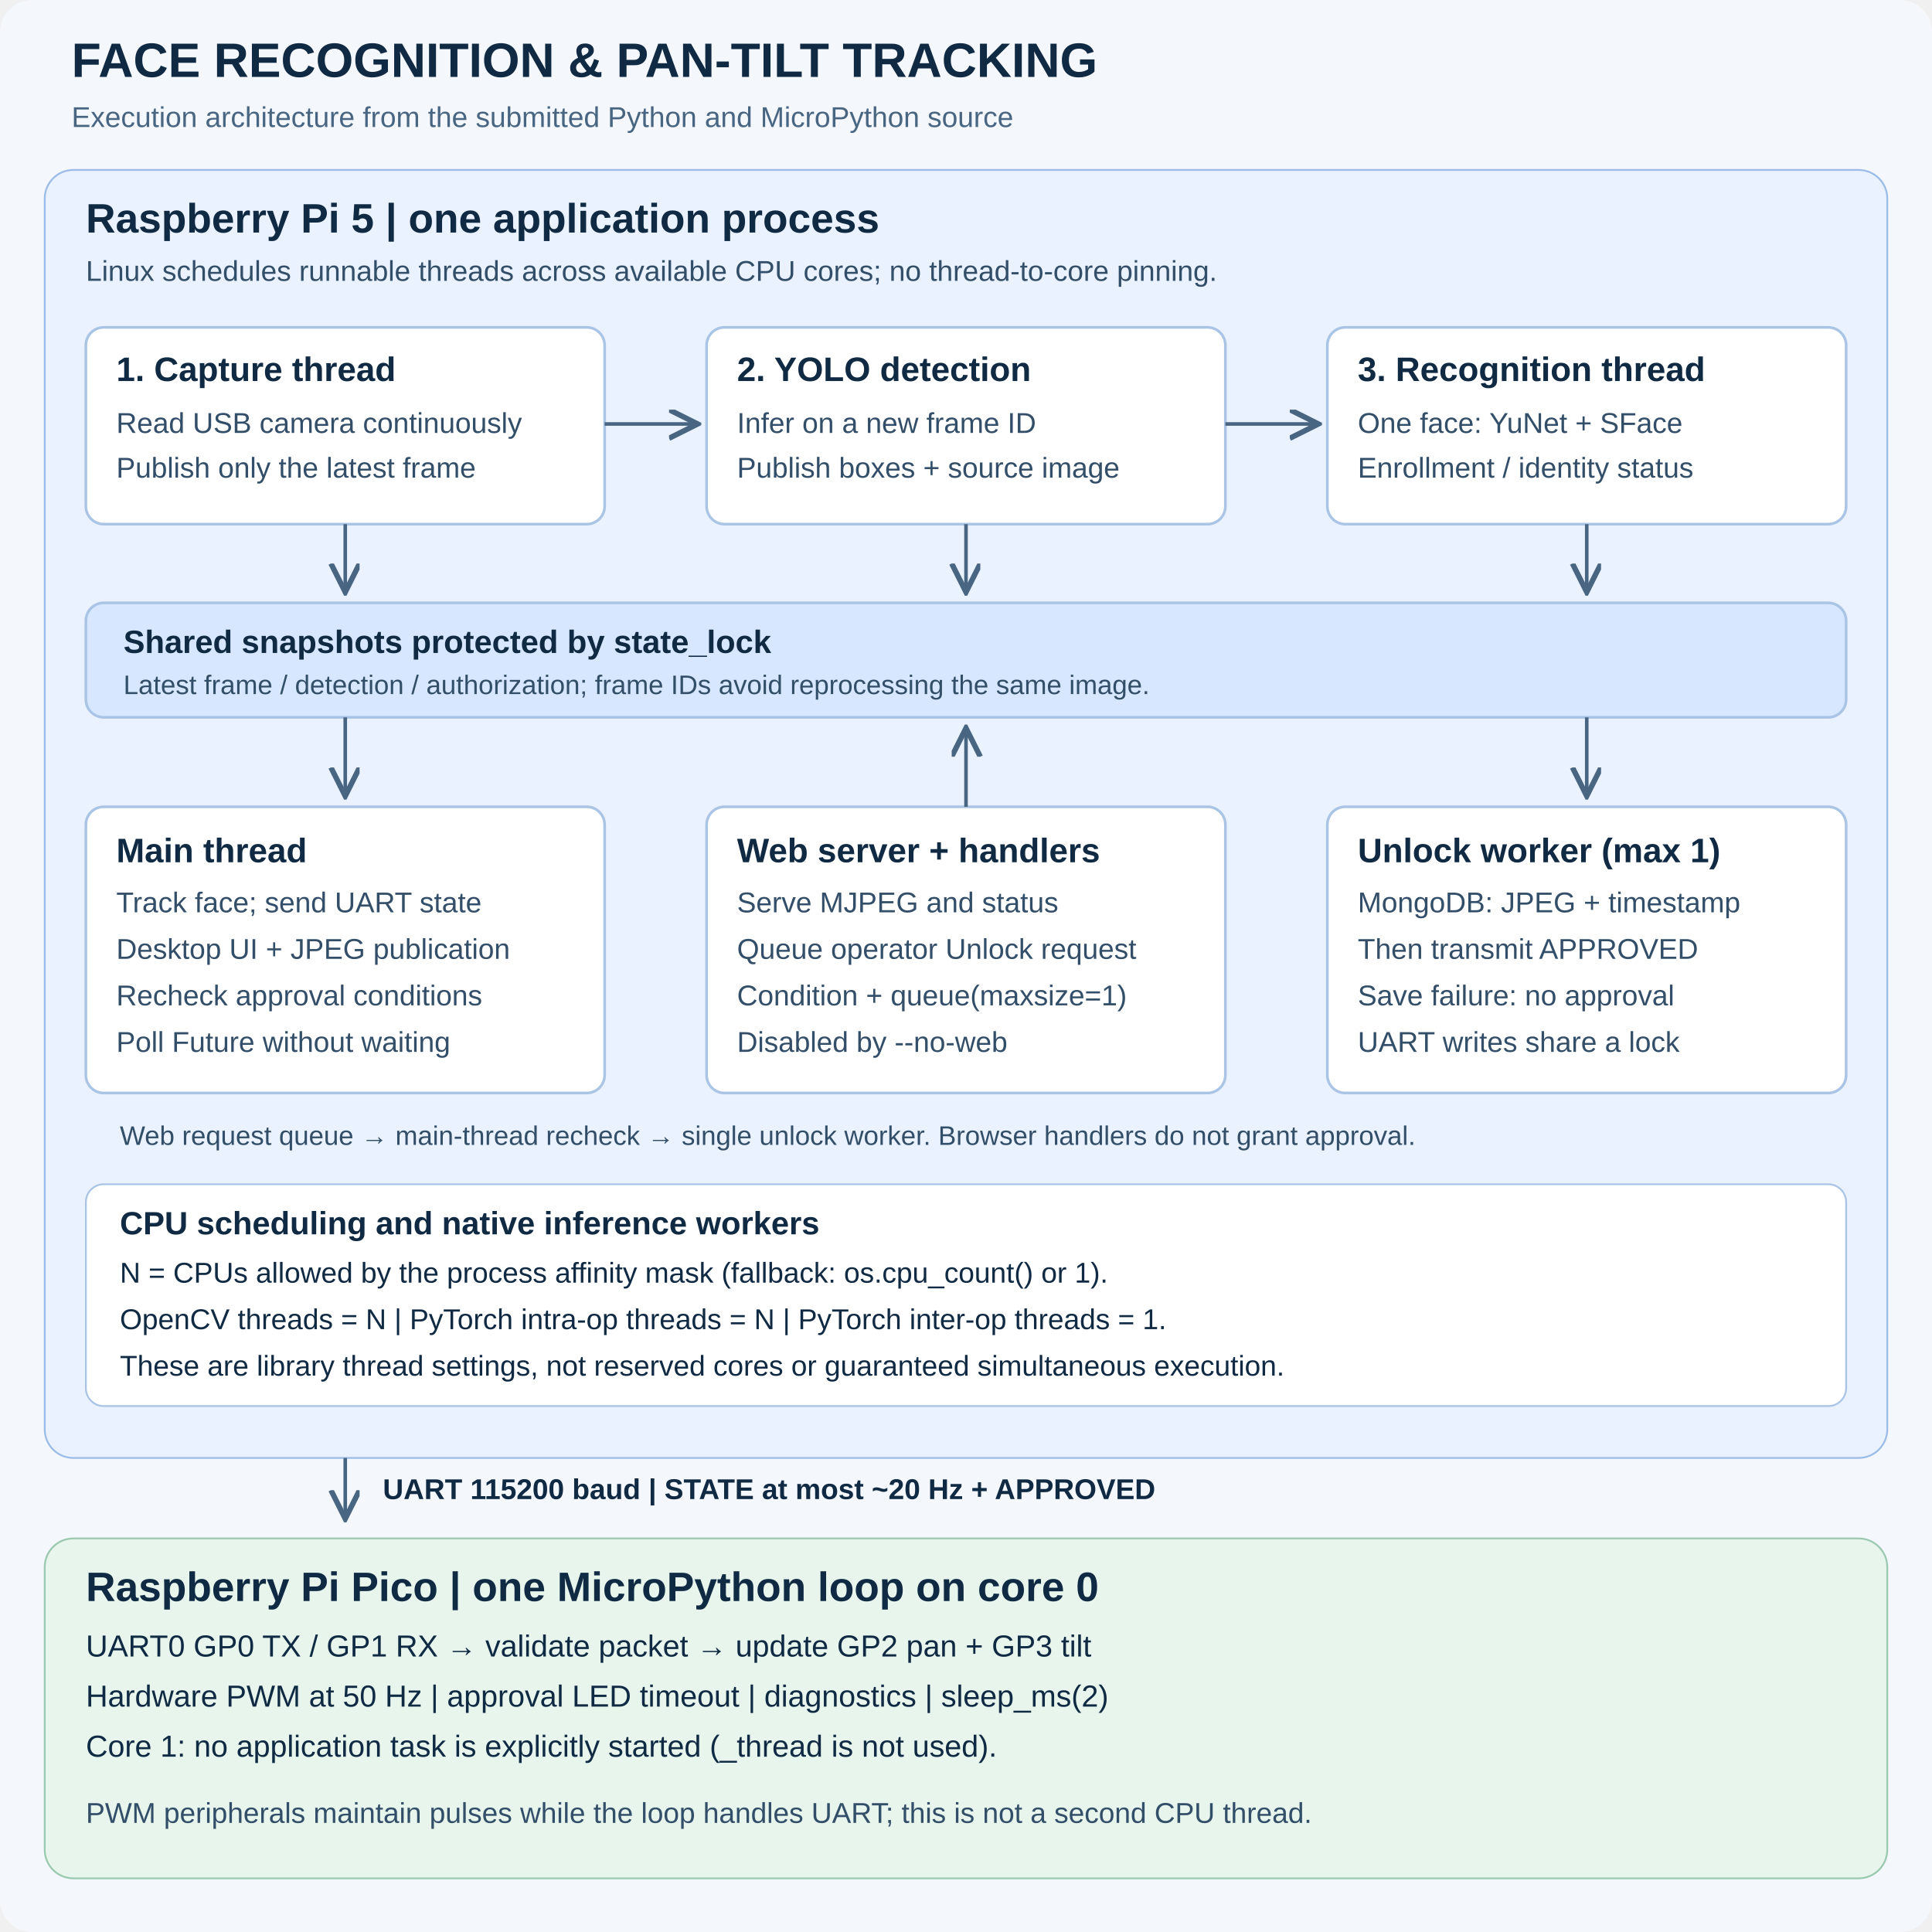
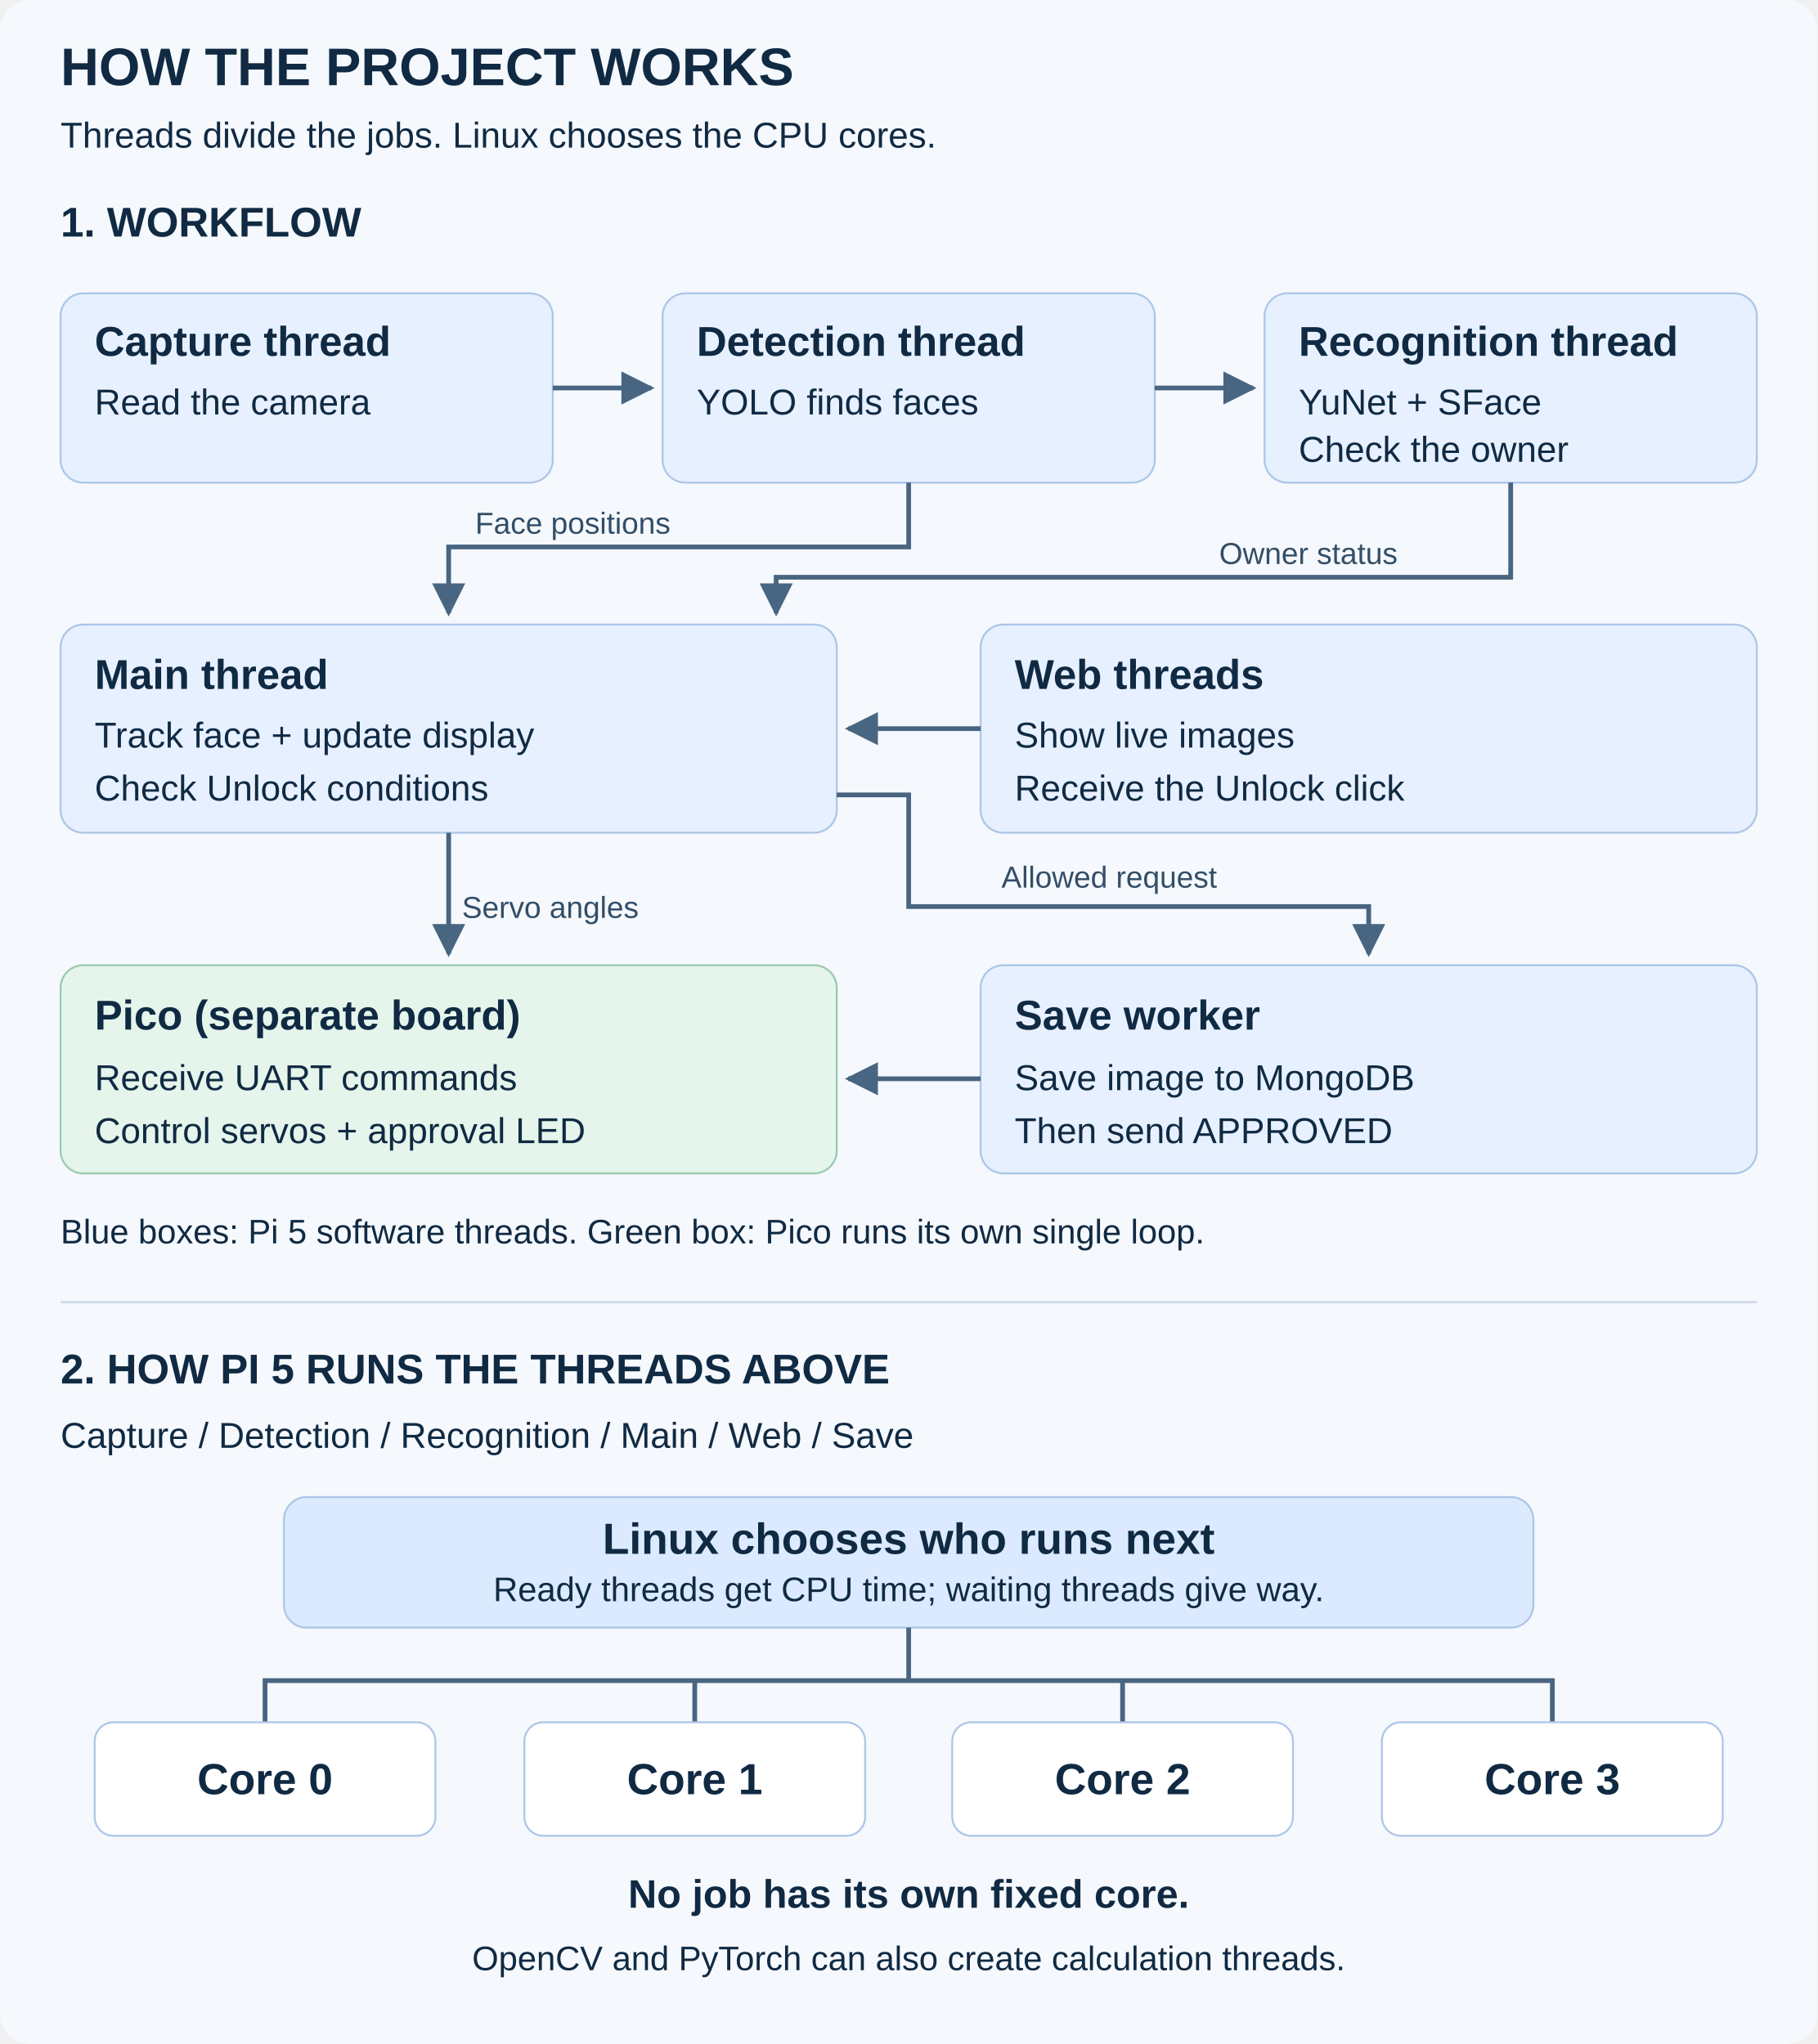
- <svg xmlns="http://www.w3.org/2000/svg" width="1080" height="1080" viewBox="0 0 1080 1080" role="img" aria-labelledby="title desc">
+ <svg xmlns="http://www.w3.org/2000/svg" width="960" height="1080" viewBox="0 0 960 1080" role="img" aria-labelledby="title desc">
  <defs>
-     <marker id="arrow" markerWidth="9" markerHeight="9" refX="8" refY="4" orient="auto">
-       <path d="M0 0 L8 4 L0 8" fill="none" stroke="#486581" stroke-width="1.5" />
+     <marker id="a" viewBox="0 0 10 10" refX="9" refY="5" markerWidth="7" markerHeight="7" orient="auto">
+       <path d="M0 0 L10 5 L0 10 Z" fill="#486581" />
    </marker>
  </defs>
-   <rect width="1080" height="1080" rx="18" fill="#f4f7fc" />
-   <g font-family="Arial, sans-serif" fill="#102a43">
-     <text x="40" y="43" font-size="27" font-weight="700">FACE RECOGNITION &amp; PAN-TILT TRACKING</text>
-     <text x="40" y="71" font-size="16" fill="#486581">Execution architecture from the submitted Python and MicroPython source</text>
-     <rect x="25" y="95" width="1030" height="720" rx="16" fill="#eaf2ff" stroke="#9cbce8" />
-     <text x="48" y="130" font-size="23" font-weight="700">Raspberry Pi 5 | one application process</text>
-     <text x="48" y="157" font-size="16" fill="#334e68">Linux schedules runnable threads across available CPU cores; no thread-to-core pinning.</text>
-     <g fill="#fff" stroke="#aac4e6" stroke-width="1.5">
-       <rect x="48" y="183" width="290" height="110" rx="10" />
-       <rect x="395" y="183" width="290" height="110" rx="10" />
-       <rect x="742" y="183" width="290" height="110" rx="10" />
-       <rect x="48" y="337" width="984" height="64" rx="10" fill="#d6e7ff" />
-       <rect x="48" y="451" width="290" height="160" rx="10" />
-       <rect x="395" y="451" width="290" height="160" rx="10" />
-       <rect x="742" y="451" width="290" height="160" rx="10" />
+   <rect width="960" height="1080" rx="16" fill="#f5f8fc" />
+   <g font-family="Arial,sans-serif" fill="#102a43">
+     <text x="32" y="45" font-size="28" font-weight="700">HOW THE PROJECT WORKS</text>
+     <text x="32" y="78" font-size="19">Threads divide the jobs. Linux chooses the CPU cores.</text>
+     <text x="32" y="125" font-size="22" font-weight="700">1. WORKFLOW</text>
+     <g fill="#e7f0ff" stroke="#acc6e8">
+       <rect x="32" y="155" width="260" height="100" rx="12" />
+       <rect x="350" y="155" width="260" height="100" rx="12" />
+       <rect x="668" y="155" width="260" height="100" rx="12" />
+       <rect x="32" y="330" width="410" height="110" rx="12" />
+       <rect x="518" y="330" width="410" height="110" rx="12" />
+       <rect x="518" y="510" width="410" height="110" rx="12" />
    </g>
-     <g font-size="19" font-weight="700">
-       <text x="65" y="213">1. Capture thread</text>
-       <text x="412" y="213">2. YOLO detection</text>
-       <text x="759" y="213">3. Recognition thread</text>
-       <text x="65" y="482">Main thread</text>
-       <text x="412" y="482">Web server + handlers</text>
-       <text x="759" y="482">Unlock worker (max 1)</text>
+     <rect x="32" y="510" width="410" height="110" rx="12" fill="#e5f5eb" stroke="#9bc9af" />
+     <g font-size="22" font-weight="700">
+       <text x="50" y="188">Capture thread</text>
+       <text x="368" y="188">Detection thread</text>
+       <text x="686" y="188">Recognition thread</text>
+       <text x="50" y="364">Main thread</text>
+       <text x="536" y="364">Web threads</text>
+       <text x="536" y="544">Save worker</text>
+       <text x="50" y="544">Pico (separate board)</text>
+     </g>
+     <g font-size="19">
+       <text x="50" y="219">Read the camera</text>
+       <text x="368" y="219">YOLO finds faces</text>
+       <text x="686" y="219">YuNet + SFace</text>
+       <text x="686" y="244">Check the owner</text>
+       <text x="50" y="395">Track face + update display</text>
+       <text x="50" y="423">Check Unlock conditions</text>
+       <text x="536" y="395">Show live images</text>
+       <text x="536" y="423">Receive the Unlock click</text>
+       <text x="536" y="576">Save image to MongoDB</text>
+       <text x="536" y="604">Then send APPROVED</text>
+       <text x="50" y="576">Receive UART commands</text>
+       <text x="50" y="604">Control servos + approval LED</text>
+     </g>
+     <g fill="none" stroke="#486581" stroke-width="2.5" marker-end="url(#a)">
+       <path d="M292 205 H344" />
+       <path d="M610 205 H662" />
+       <path d="M480 255 V289 H237 V324" />
+       <path d="M798 255 V305 H410 V324" />
+       <path d="M518 385 H448" />
+       <path d="M237 440 V504" />
+       <path d="M442 420 H480 V479 H723 V504" />
+       <path d="M518 570 H448" />
    </g>
    <g font-size="16" fill="#334e68">
-       <text x="65" y="242">Read USB camera continuously</text>
-       <text x="65" y="267">Publish only the latest frame</text>
-       <text x="412" y="242">Infer on a new frame ID</text>
-       <text x="412" y="267">Publish boxes + source image</text>
-       <text x="759" y="242">One face: YuNet + SFace</text>
-       <text x="759" y="267">Enrollment / identity status</text>
-       <text x="65" y="510">Track face; send UART state</text>
-       <text x="65" y="536">Desktop UI + JPEG publication</text>
-       <text x="65" y="562">Recheck approval conditions</text>
-       <text x="65" y="588">Poll Future without waiting</text>
-       <text x="412" y="510">Serve MJPEG and status</text>
-       <text x="412" y="536">Queue operator Unlock request</text>
-       <text x="412" y="562">Condition + queue(maxsize=1)</text>
-       <text x="412" y="588">Disabled by --no-web</text>
-       <text x="759" y="510">MongoDB: JPEG + timestamp</text>
-       <text x="759" y="536">Then transmit APPROVED</text>
-       <text x="759" y="562">Save failure: no approval</text>
-       <text x="759" y="588">UART writes share a lock</text>
+       <text x="251" y="282">Face positions</text>
+       <text x="644" y="298">Owner status</text>
+       <text x="244" y="485">Servo angles</text>
+       <text x="529" y="469">Allowed request</text>
    </g>
-     <text x="69" y="365" font-size="18" font-weight="700">Shared snapshots protected by state_lock</text>
-     <text x="69" y="388" font-size="15" fill="#334e68">Latest frame / detection / authorization; frame IDs avoid reprocessing the same image.</text>
-     <g fill="none" stroke="#486581" stroke-width="2" marker-end="url(#arrow)">
-       <path d="M338 237 H390" />
-       <path d="M685 237 H737" />
-       <path d="M193 293 V331" />
-       <path d="M540 293 V331" />
-       <path d="M887 293 V331" />
-       <path d="M193 401 V445" />
-       <path d="M540 451 V407" />
-       <path d="M887 401 V445" />
+     <text x="32" y="657" font-size="18">Blue boxes: Pi 5 software threads. Green box: Pico runs its own single loop.</text>
+     <path d="M32 688 H928" stroke="#c8d5e4" />
+     <text x="32" y="731" font-size="22" font-weight="700">2. HOW PI 5 RUNS THE THREADS ABOVE</text>
+     <text x="32" y="765" font-size="19">Capture / Detection / Recognition / Main / Web / Save</text>
+     <rect x="150" y="791" width="660" height="69" rx="12" fill="#dbeafe" stroke="#acc6e8" />
+     <text x="480" y="821" text-anchor="middle" font-size="23" font-weight="700">Linux chooses who runs next</text>
+     <text x="480" y="846" text-anchor="middle" font-size="18">Ready threads get CPU time; waiting threads give way.</text>
+     <g fill="none" stroke="#486581" stroke-width="2.5">
+       <path d="M480 860 V888 H140 V910 M480 888 H820 V910 M367 888 V910 M593 888 V910" />
    </g>
-     <text x="67" y="640" font-size="15" fill="#334e68">Web request queue → main-thread recheck → single unlock worker. Browser handlers do not grant approval.</text>
-     <rect x="48" y="662" width="984" height="124" rx="10" fill="#fff" stroke="#aac4e6" />
-     <text x="67" y="690" font-size="18" font-weight="700">CPU scheduling and native inference workers</text>
-     <text x="67" y="717" font-size="16">N = CPUs allowed by the process affinity mask (fallback: os.cpu_count() or 1).</text>
-     <text x="67" y="743" font-size="16">OpenCV threads = N | PyTorch intra-op threads = N | PyTorch inter-op threads = 1.</text>
-     <text x="67" y="769" font-size="16">These are library thread settings, not reserved cores or guaranteed simultaneous execution.</text>
-     <path d="M193 815 V849" fill="none" stroke="#486581" stroke-width="2" marker-end="url(#arrow)" />
-     <text x="214" y="838" font-size="16" font-weight="700">UART 115200 baud | STATE at most ~20 Hz + APPROVED</text>
-     <rect x="25" y="860" width="1030" height="190" rx="16" fill="#e7f5ed" stroke="#9bc9af" />
-     <text x="48" y="895" font-size="23" font-weight="700">Raspberry Pi Pico | one MicroPython loop on core 0</text>
-     <text x="48" y="926" font-size="17">UART0 GP0 TX / GP1 RX → validate packet → update GP2 pan + GP3 tilt</text>
-     <text x="48" y="954" font-size="17">Hardware PWM at 50 Hz | approval LED timeout | diagnostics | sleep_ms(2)</text>
-     <text x="48" y="982" font-size="17">Core 1: no application task is explicitly started (_thread is not used).</text>
-     <text x="48" y="1019" font-size="16" fill="#334e68">PWM peripherals maintain pulses while the loop handles UART; this is not a second CPU thread.</text>
+     <g fill="#fff" stroke="#acc6e8">
+       <rect x="50" y="910" width="180" height="60" rx="10" />
+       <rect x="277" y="910" width="180" height="60" rx="10" />
+       <rect x="503" y="910" width="180" height="60" rx="10" />
+       <rect x="730" y="910" width="180" height="60" rx="10" />
+     </g>
+     <g text-anchor="middle" font-size="23" font-weight="700">
+       <text x="140" y="948">Core 0</text>
+       <text x="367" y="948">Core 1</text>
+       <text x="593" y="948">Core 2</text>
+       <text x="820" y="948">Core 3</text>
+     </g>
+     <text x="480" y="1008" text-anchor="middle" font-size="21" font-weight="700">No job has its own fixed core.</text>
+     <text x="480" y="1041" text-anchor="middle" font-size="18">OpenCV and PyTorch can also create calculation threads.</text>
  </g>
</svg>
